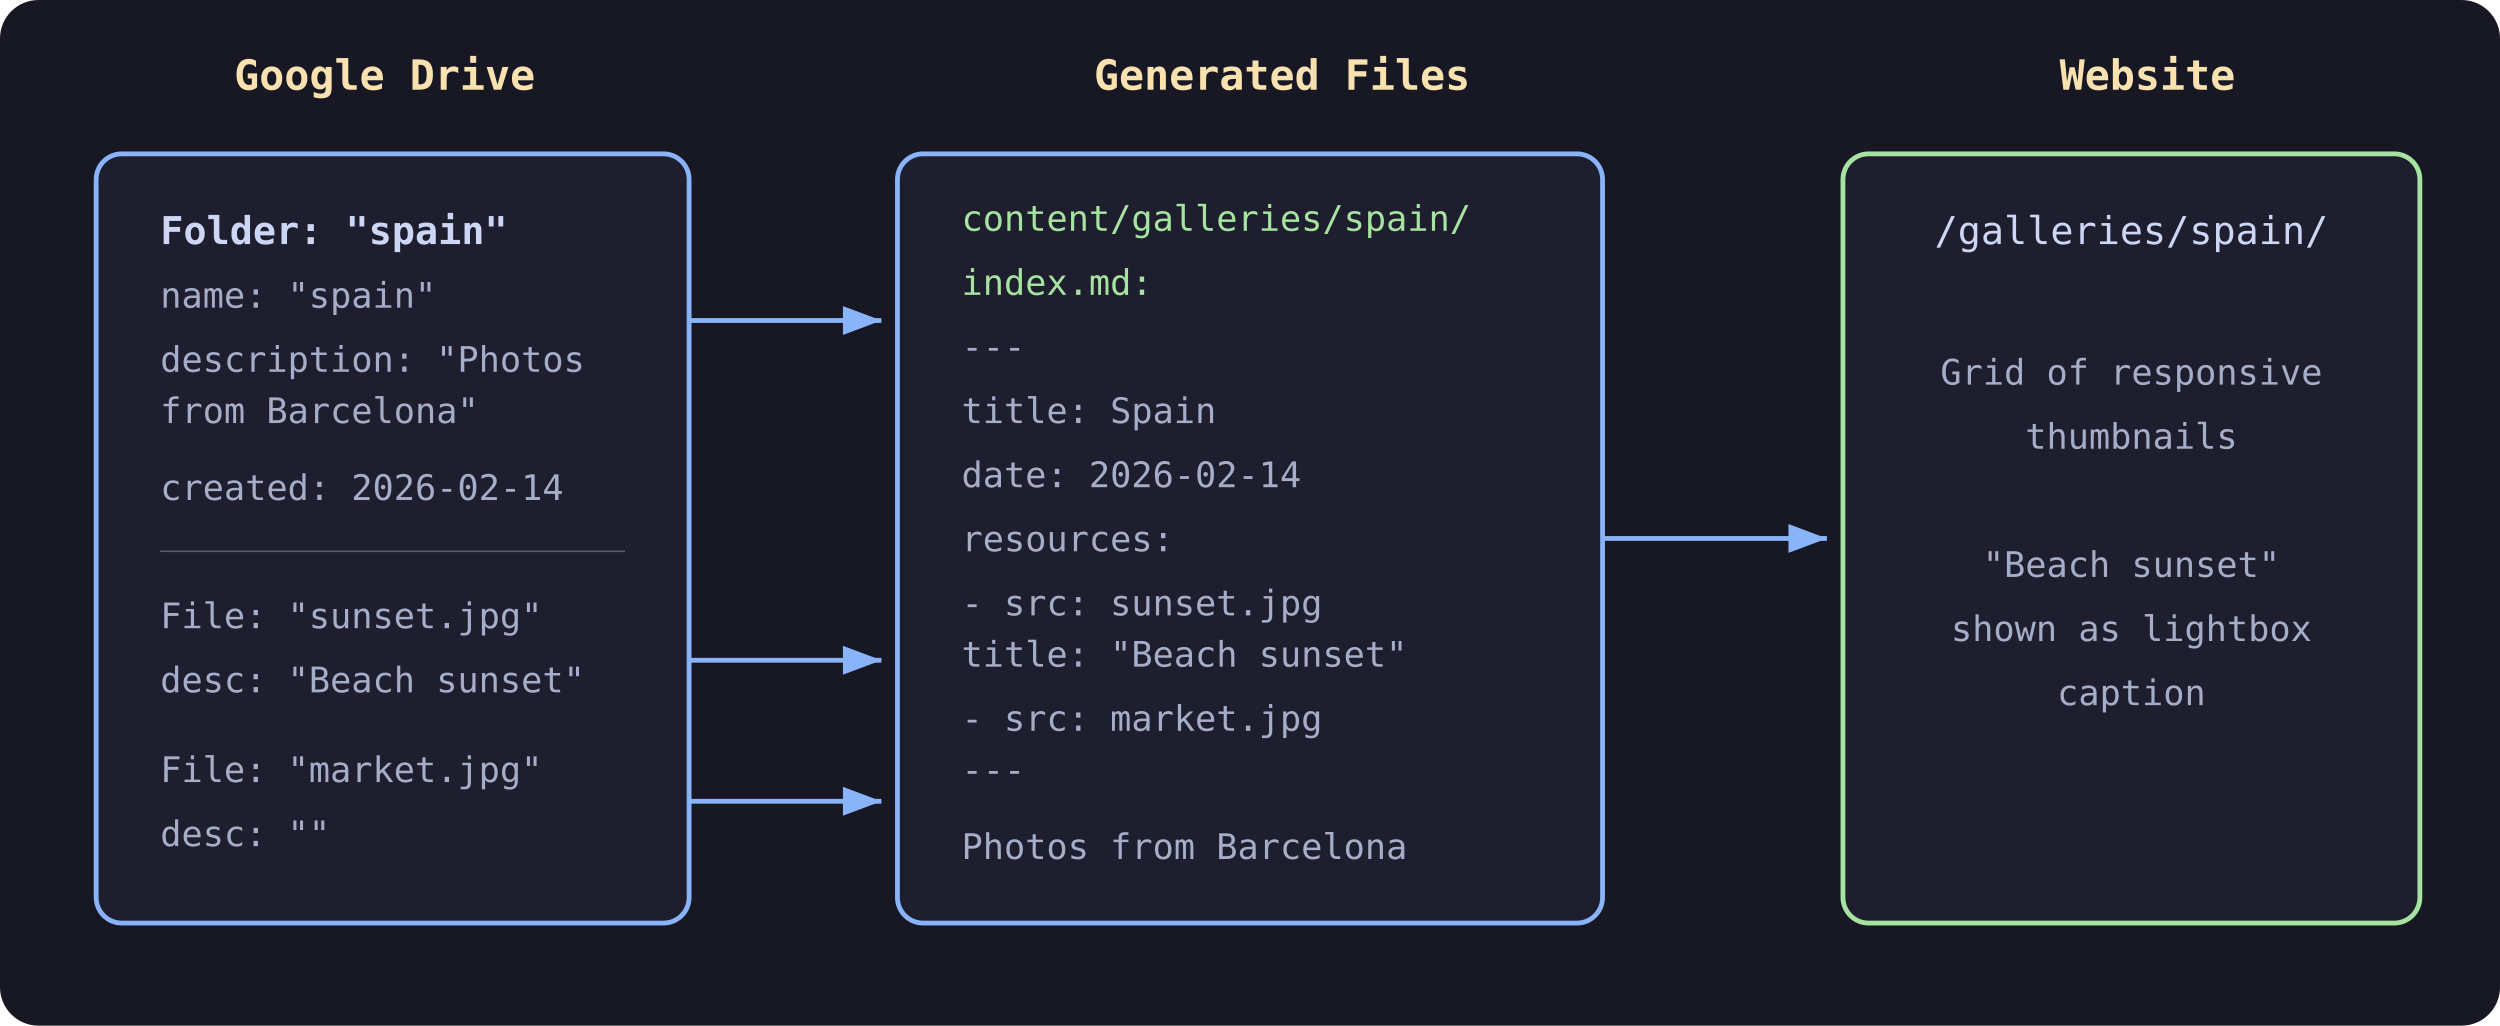
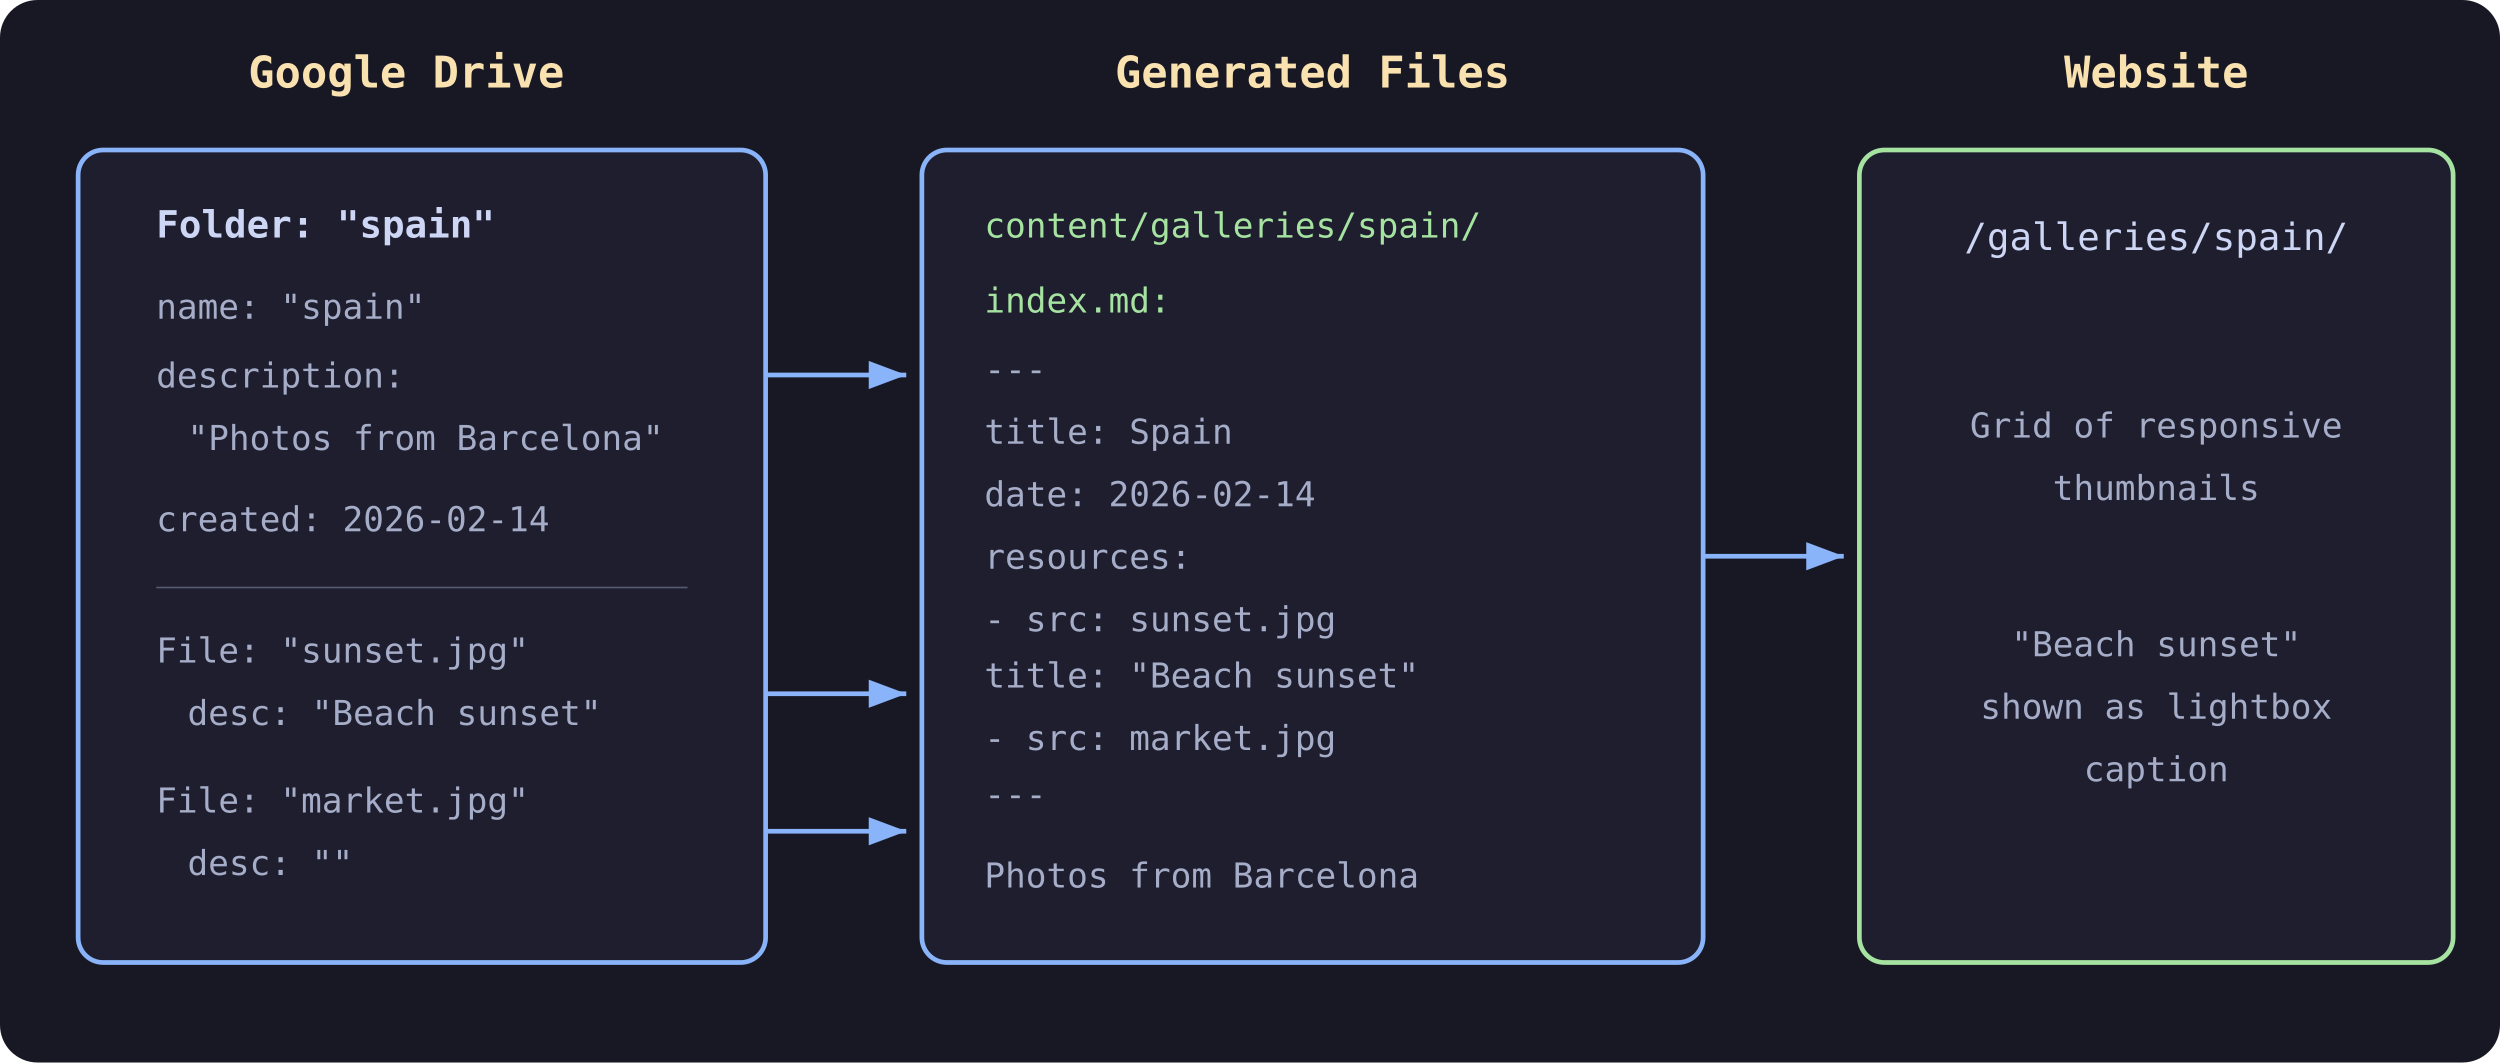
- <svg xmlns="http://www.w3.org/2000/svg" viewBox="0 0 780 320" font-family="'SF Mono','Fira Code','Cascadia Code',monospace" font-size="12">
+ <svg xmlns="http://www.w3.org/2000/svg" viewBox="0 0 800 340" font-family="'SF Mono','Fira Code','Cascadia Code',monospace">
  <style>
    .box { fill:#1e1e2e; stroke:#89b4fa; stroke-width:1.5; rx:8; }
-     .label { fill:#cdd6f4; dominant-baseline:central; }
-     .label-c { fill:#cdd6f4; text-anchor:middle; dominant-baseline:central; }
-     .note { fill:#a6adc8; font-size:11; }
-     .heading { fill:#f9e2af; font-size:13; font-weight:bold; text-anchor:middle; }
-     .arrow { stroke:#89b4fa; stroke-width:1.5; fill:none; marker-end:url(#ah4); }
-     .code { fill:#a6e3a1; font-size:11; }
+     .label { fill:#cdd6f4; font-size:12px; }
+     .label-c { fill:#cdd6f4; text-anchor:middle; font-size:12px; }
+     .note { fill:#a6adc8; font-size:11px; }
+     .heading { fill:#f9e2af; font-size:14px; font-weight:bold; text-anchor:middle; }
+     .arrow { stroke:#89b4fa; stroke-width:1.5; fill:none; marker-end:url(#a5); }
+     .code { fill:#a6e3a1; font-size:11px; }
  </style>
  <defs>
-     <marker id="ah4" markerWidth="8" markerHeight="6" refX="8" refY="3" orient="auto">
+     <marker id="a5" markerWidth="8" markerHeight="6" refX="8" refY="3" orient="auto">
      <polygon points="0 0, 8 3, 0 6" fill="#89b4fa" />
    </marker>
  </defs>
-   <rect width="780" height="320" fill="#181825" rx="12" />
-   <text x="120" y="28" class="heading">Google Drive</text>
-   <text x="400" y="28" class="heading">Generated Files</text>
-   <text x="670" y="28" class="heading">Website</text>
-   <rect x="30" y="48" width="185" height="240" class="box" />
-   <text x="50" y="72" class="label" font-weight="bold">Folder: "spain"</text>
-   <text x="50" y="96" class="note">name: "spain"</text>
-   <text x="50" y="116" class="note">description: "Photos</text>
-   <text x="50" y="132" class="note">  from Barcelona"</text>
-   <text x="50" y="156" class="note">created: 2026-02-14</text>
-   <line x1="50" y1="172" x2="195" y2="172" stroke="#585b70" stroke-width="0.5" />
-   <text x="50" y="196" class="note">File: "sunset.jpg"</text>
-   <text x="50" y="216" class="note">  desc: "Beach sunset"</text>
-   <text x="50" y="244" class="note">File: "market.jpg"</text>
-   <text x="50" y="264" class="note">  desc: ""</text>
-   <line x1="215" y1="100" x2="275" y2="100" class="arrow" />
-   <line x1="215" y1="206" x2="275" y2="206" class="arrow" />
-   <line x1="215" y1="250" x2="275" y2="250" class="arrow" />
-   <rect x="280" y="48" width="220" height="240" class="box" />
-   <text x="300" y="72" class="code">content/galleries/spain/</text>
-   <text x="300" y="92" class="code">  index.md:</text>
-   <text x="300" y="112" class="note">---</text>
-   <text x="300" y="132" class="note">title: Spain</text>
-   <text x="300" y="152" class="note">date: 2026-02-14</text>
-   <text x="300" y="172" class="note">resources:</text>
-   <text x="300" y="192" class="note">  - src: sunset.jpg</text>
-   <text x="300" y="208" class="note">    title: "Beach sunset"</text>
-   <text x="300" y="228" class="note">  - src: market.jpg</text>
-   <text x="300" y="244" class="note">---</text>
-   <text x="300" y="268" class="note">Photos from Barcelona</text>
-   <line x1="500" y1="168" x2="570" y2="168" class="arrow" />
-   <rect x="575" y="48" width="180" height="240" class="box" style="stroke:#a6e3a1;" />
-   <text x="665" y="72" class="label-c" fill="#a6e3a1">/galleries/spain/</text>
-   <text x="665" y="120" class="note" text-anchor="middle">Grid of responsive</text>
-   <text x="665" y="140" class="note" text-anchor="middle">thumbnails</text>
-   <text x="665" y="180" class="note" text-anchor="middle">"Beach sunset"</text>
-   <text x="665" y="200" class="note" text-anchor="middle">shown as lightbox</text>
-   <text x="665" y="220" class="note" text-anchor="middle">caption</text>
+   <rect width="800" height="340" fill="#181825" rx="12" />
+   <text x="130" y="28" class="heading">Google Drive</text>
+   <text x="420" y="28" class="heading">Generated Files</text>
+   <text x="690" y="28" class="heading">Website</text>
+   <rect x="25" y="48" width="220" height="260" class="box" />
+   <text x="50" y="76" class="label" font-weight="bold">Folder: "spain"</text>
+   <text x="50" y="102" class="note">name: "spain"</text>
+   <text x="50" y="124" class="note">description:</text>
+   <text x="60" y="144" class="note">"Photos from Barcelona"</text>
+   <text x="50" y="170" class="note">created: 2026-02-14</text>
+   <line x1="50" y1="188" x2="220" y2="188" stroke="#585b70" stroke-width="0.5" />
+   <text x="50" y="212" class="note">File: "sunset.jpg"</text>
+   <text x="60" y="232" class="note">desc: "Beach sunset"</text>
+   <text x="50" y="260" class="note">File: "market.jpg"</text>
+   <text x="60" y="280" class="note">desc: ""</text>
+   <line x1="245" y1="120" x2="290" y2="120" class="arrow" />
+   <line x1="245" y1="222" x2="290" y2="222" class="arrow" />
+   <line x1="245" y1="266" x2="290" y2="266" class="arrow" />
+   <rect x="295" y="48" width="250" height="260" class="box" />
+   <text x="315" y="76" class="code">content/galleries/spain/</text>
+   <text x="315" y="100" class="code">  index.md:</text>
+   <text x="315" y="122" class="note">---</text>
+   <text x="315" y="142" class="note">title: Spain</text>
+   <text x="315" y="162" class="note">date: 2026-02-14</text>
+   <text x="315" y="182" class="note">resources:</text>
+   <text x="315" y="202" class="note"> - src: sunset.jpg</text>
+   <text x="315" y="220" class="note">   title: "Beach sunset"</text>
+   <text x="315" y="240" class="note"> - src: market.jpg</text>
+   <text x="315" y="258" class="note">---</text>
+   <text x="315" y="284" class="note">Photos from Barcelona</text>
+   <line x1="545" y1="178" x2="590" y2="178" class="arrow" />
+   <rect x="595" y="48" width="190" height="260" class="box" style="stroke:#a6e3a1;" />
+   <text x="690" y="80" class="label-c" fill="#a6e3a1">/galleries/spain/</text>
+   <text x="690" y="140" class="note" text-anchor="middle">Grid of responsive</text>
+   <text x="690" y="160" class="note" text-anchor="middle">thumbnails</text>
+   <text x="690" y="210" class="note" text-anchor="middle">"Beach sunset"</text>
+   <text x="690" y="230" class="note" text-anchor="middle">shown as lightbox</text>
+   <text x="690" y="250" class="note" text-anchor="middle">caption</text>
</svg>
